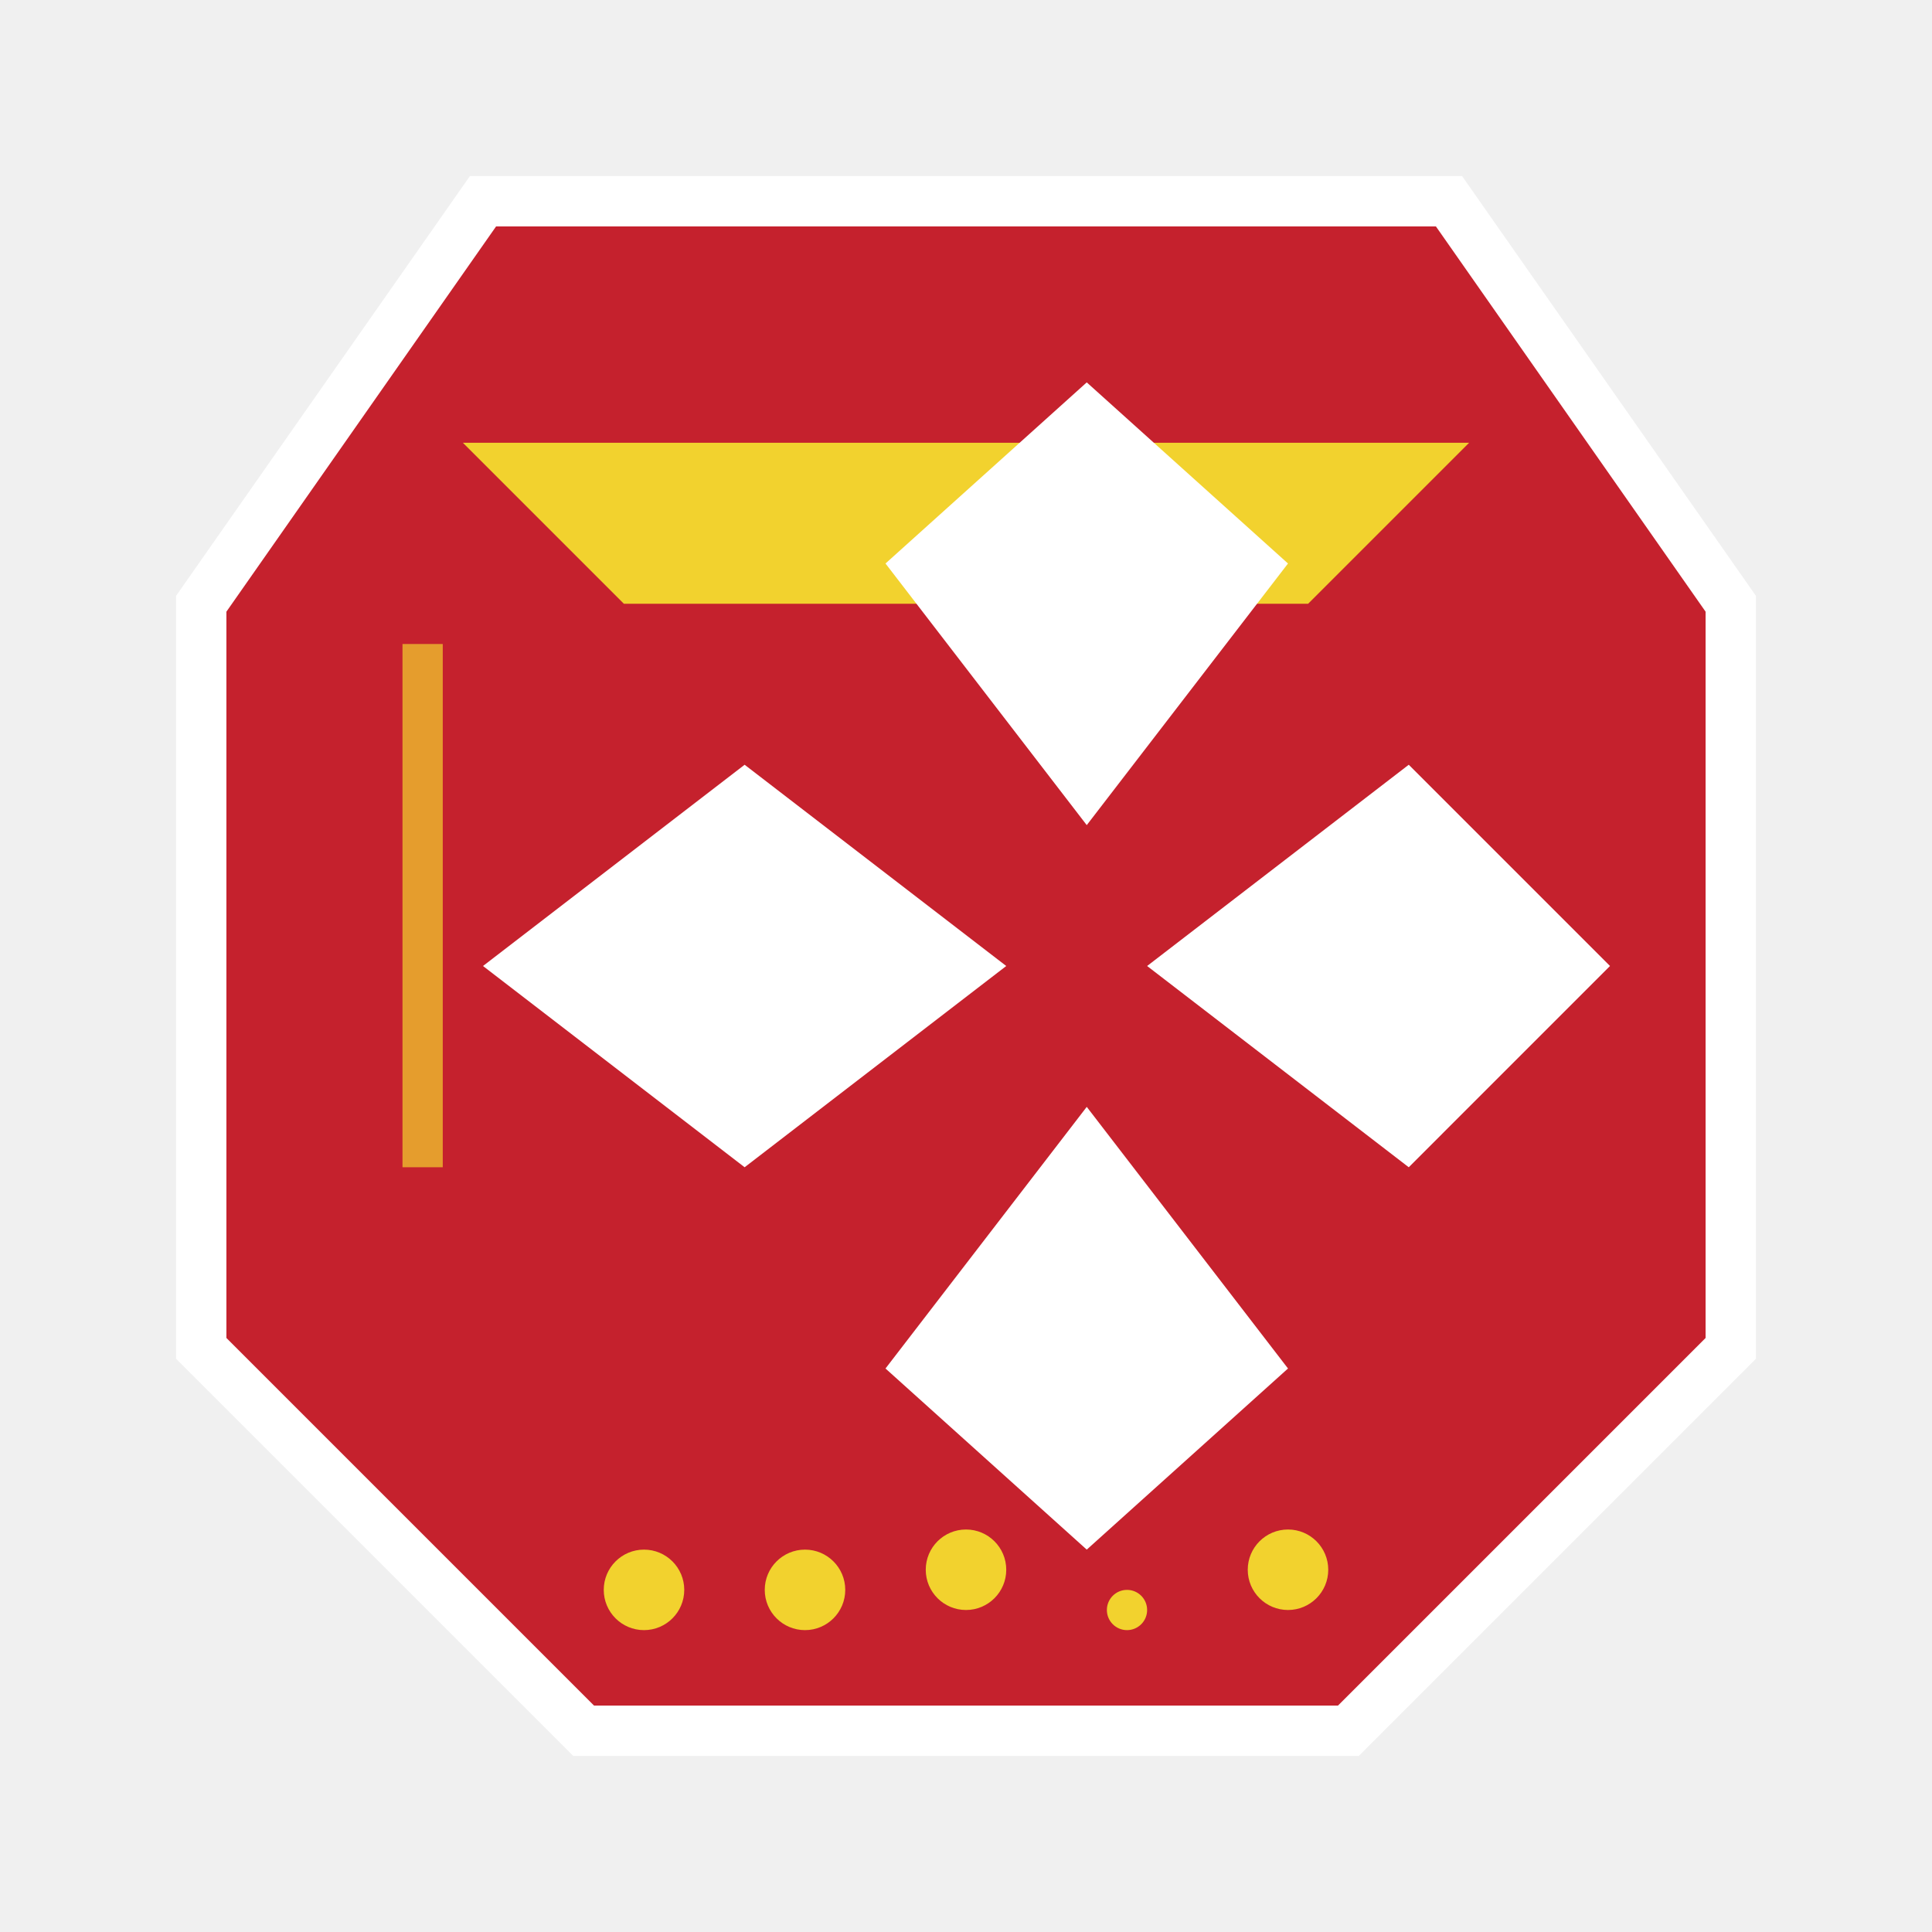
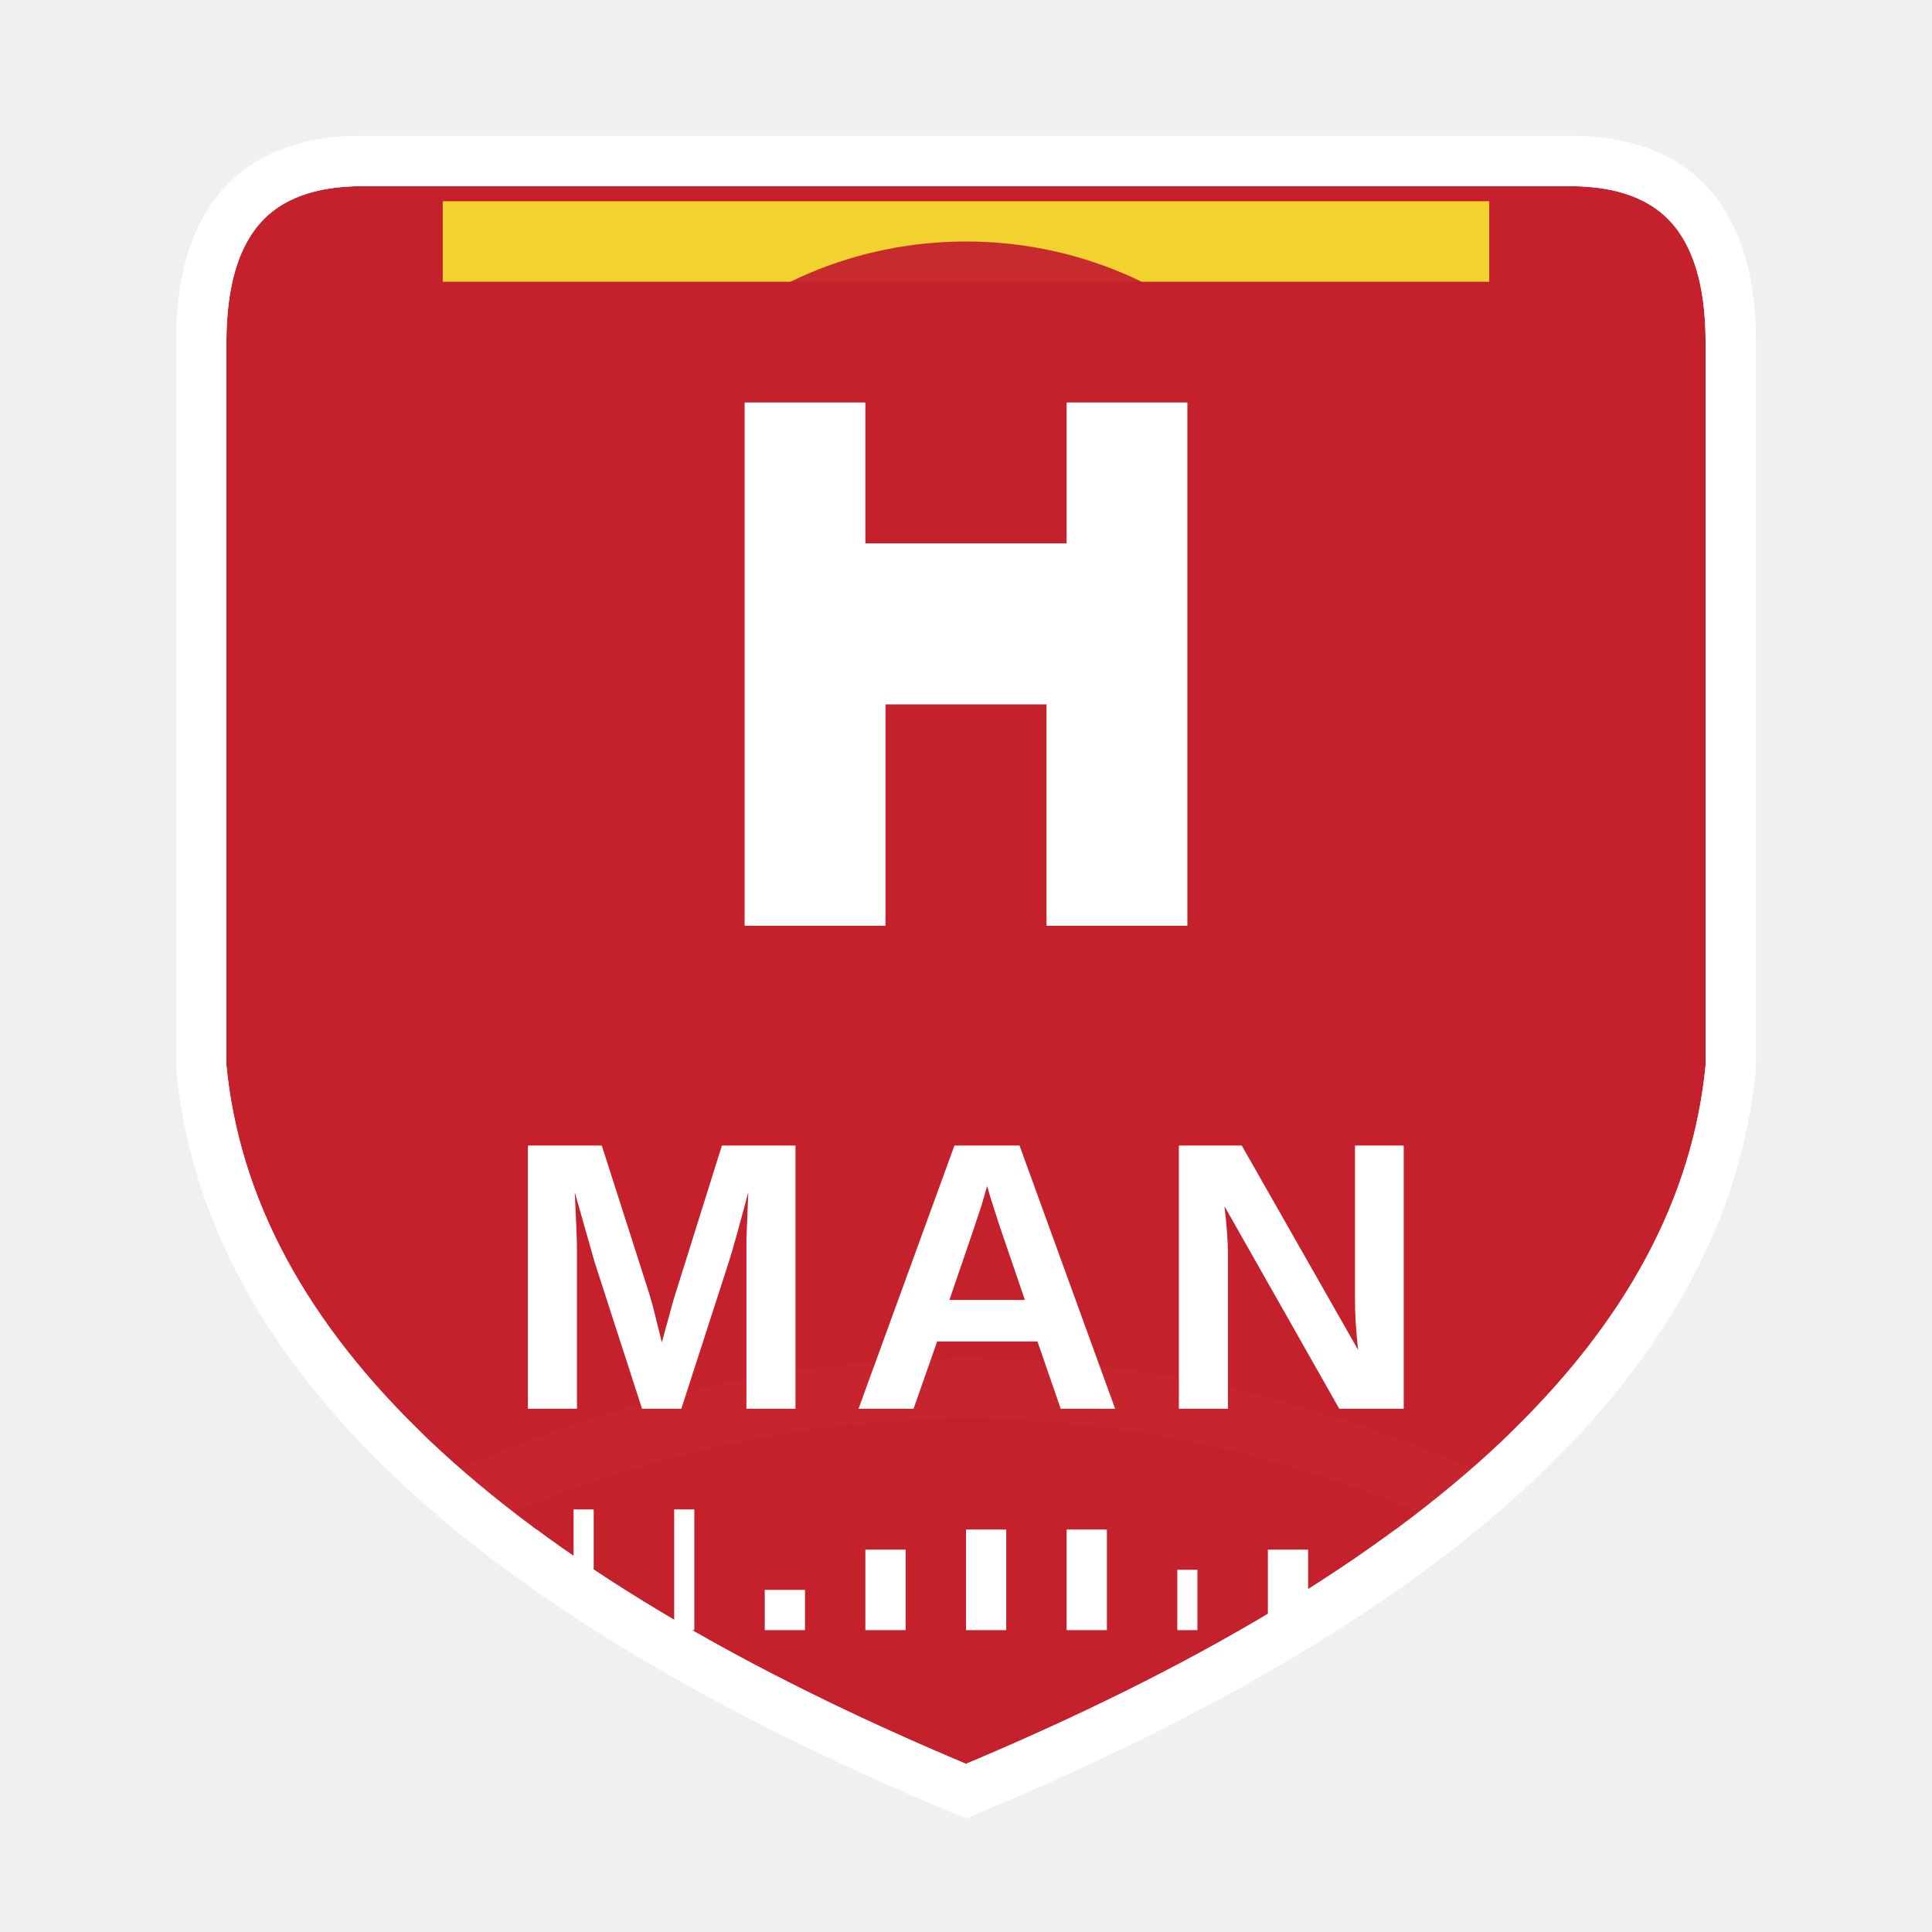
<svg xmlns="http://www.w3.org/2000/svg" viewBox="0 0 96 96" width="96" height="96" role="img">
-   <path d="M24 10H72L86 30V67L67 86H29L10 67V30Z" fill="#c5212d" stroke="#ffffff" stroke-width="2.5" />
-   <path d="M23 22h50l-8 8H31Z" fill="#f2d22e" />
-   <g fill="#ffffff" transform="rotate(270 48 48)">
-     <path d="m48 24 10 13-10 13-10-13Zm-20 20 13 10-13 10-9-10Zm40 0 9 10-9 10-13-10ZM48 57l10 13-10 10-10-10Z" />
+   <defs>
+     <clipPath id="crest">
+       <path d="M18 8H78Q86 8 86 17V53Q84 74 48 89 12 74 10 53V17Q10 8 18 8Z" />
+     </clipPath>
+   </defs>
+   <path d="M18 8H78Q86 8 86 17V53Q84 74 48 89 12 74 10 53V17Q10 8 18 8Z" fill="#c5212d" stroke="#ffffff" stroke-width="2.5" />
+   <g clip-path="url(#crest)">
+     <path d="M18 77Q48 61 78 77" fill="none" stroke="#f2d22e" stroke-width="3" opacity=".5" />
+     <path d="M22 12H74" stroke="#f2d22e" stroke-width="4" />
+     <circle cx="48" cy="32" r="20" fill="#c5212d" opacity=".94" />
+     <g style="color:#ffffff" fill="#ffffff" stroke-linejoin="round">
+       <path d="M37 20h6v7h10v-7h6v26H37V20Zm7 15v11h8V35h-8Z" />
+     </g>
+     <path d="M21 51H75V76H21Z" fill="#c5212d" opacity=".96" />
+     <text x="48" y="70" fill="#ffffff" text-anchor="middle" font-family="Arial,Helvetica,sans-serif" font-size="19" font-weight="900" letter-spacing="1.4">MAN</text>
+     <g>
+       <path d="M29 81v-6" stroke="#ffffff" stroke-width="1" />
+       <path d="M34 81v-6" stroke="#ffffff" stroke-width="1" />
+       <path d="M39 81v-2" stroke="#ffffff" stroke-width="2" />
+       <path d="M44 81v-4" stroke="#ffffff" stroke-width="2" />
+       <path d="M49 81v-5" stroke="#ffffff" stroke-width="2" />
+       <path d="M54 81v-5" stroke="#ffffff" stroke-width="2" />
+       <path d="M59 81v-3" stroke="#ffffff" stroke-width="1" />
+       <path d="M64 81v-4" stroke="#ffffff" stroke-width="2" />
+     </g>
  </g>
-   <g fill="#f2d22e">
-     <circle cx="32" cy="79" r="2" />
-     <circle cx="40" cy="79" r="2" />
-     <circle cx="48" cy="78" r="2" />
-     <circle cx="56" cy="80" r="1" />
-     <circle cx="64" cy="78" r="2" />
-   </g>
-   <path d="M21 32v26" stroke="#f2d22e" stroke-width="2" opacity=".7" />
+   <path d="M18 8H78Q86 8 86 17V53Q84 74 48 89 12 74 10 53V17Q10 8 18 8Z" fill="none" stroke="#ffffff" stroke-width="2.5" />
</svg>
